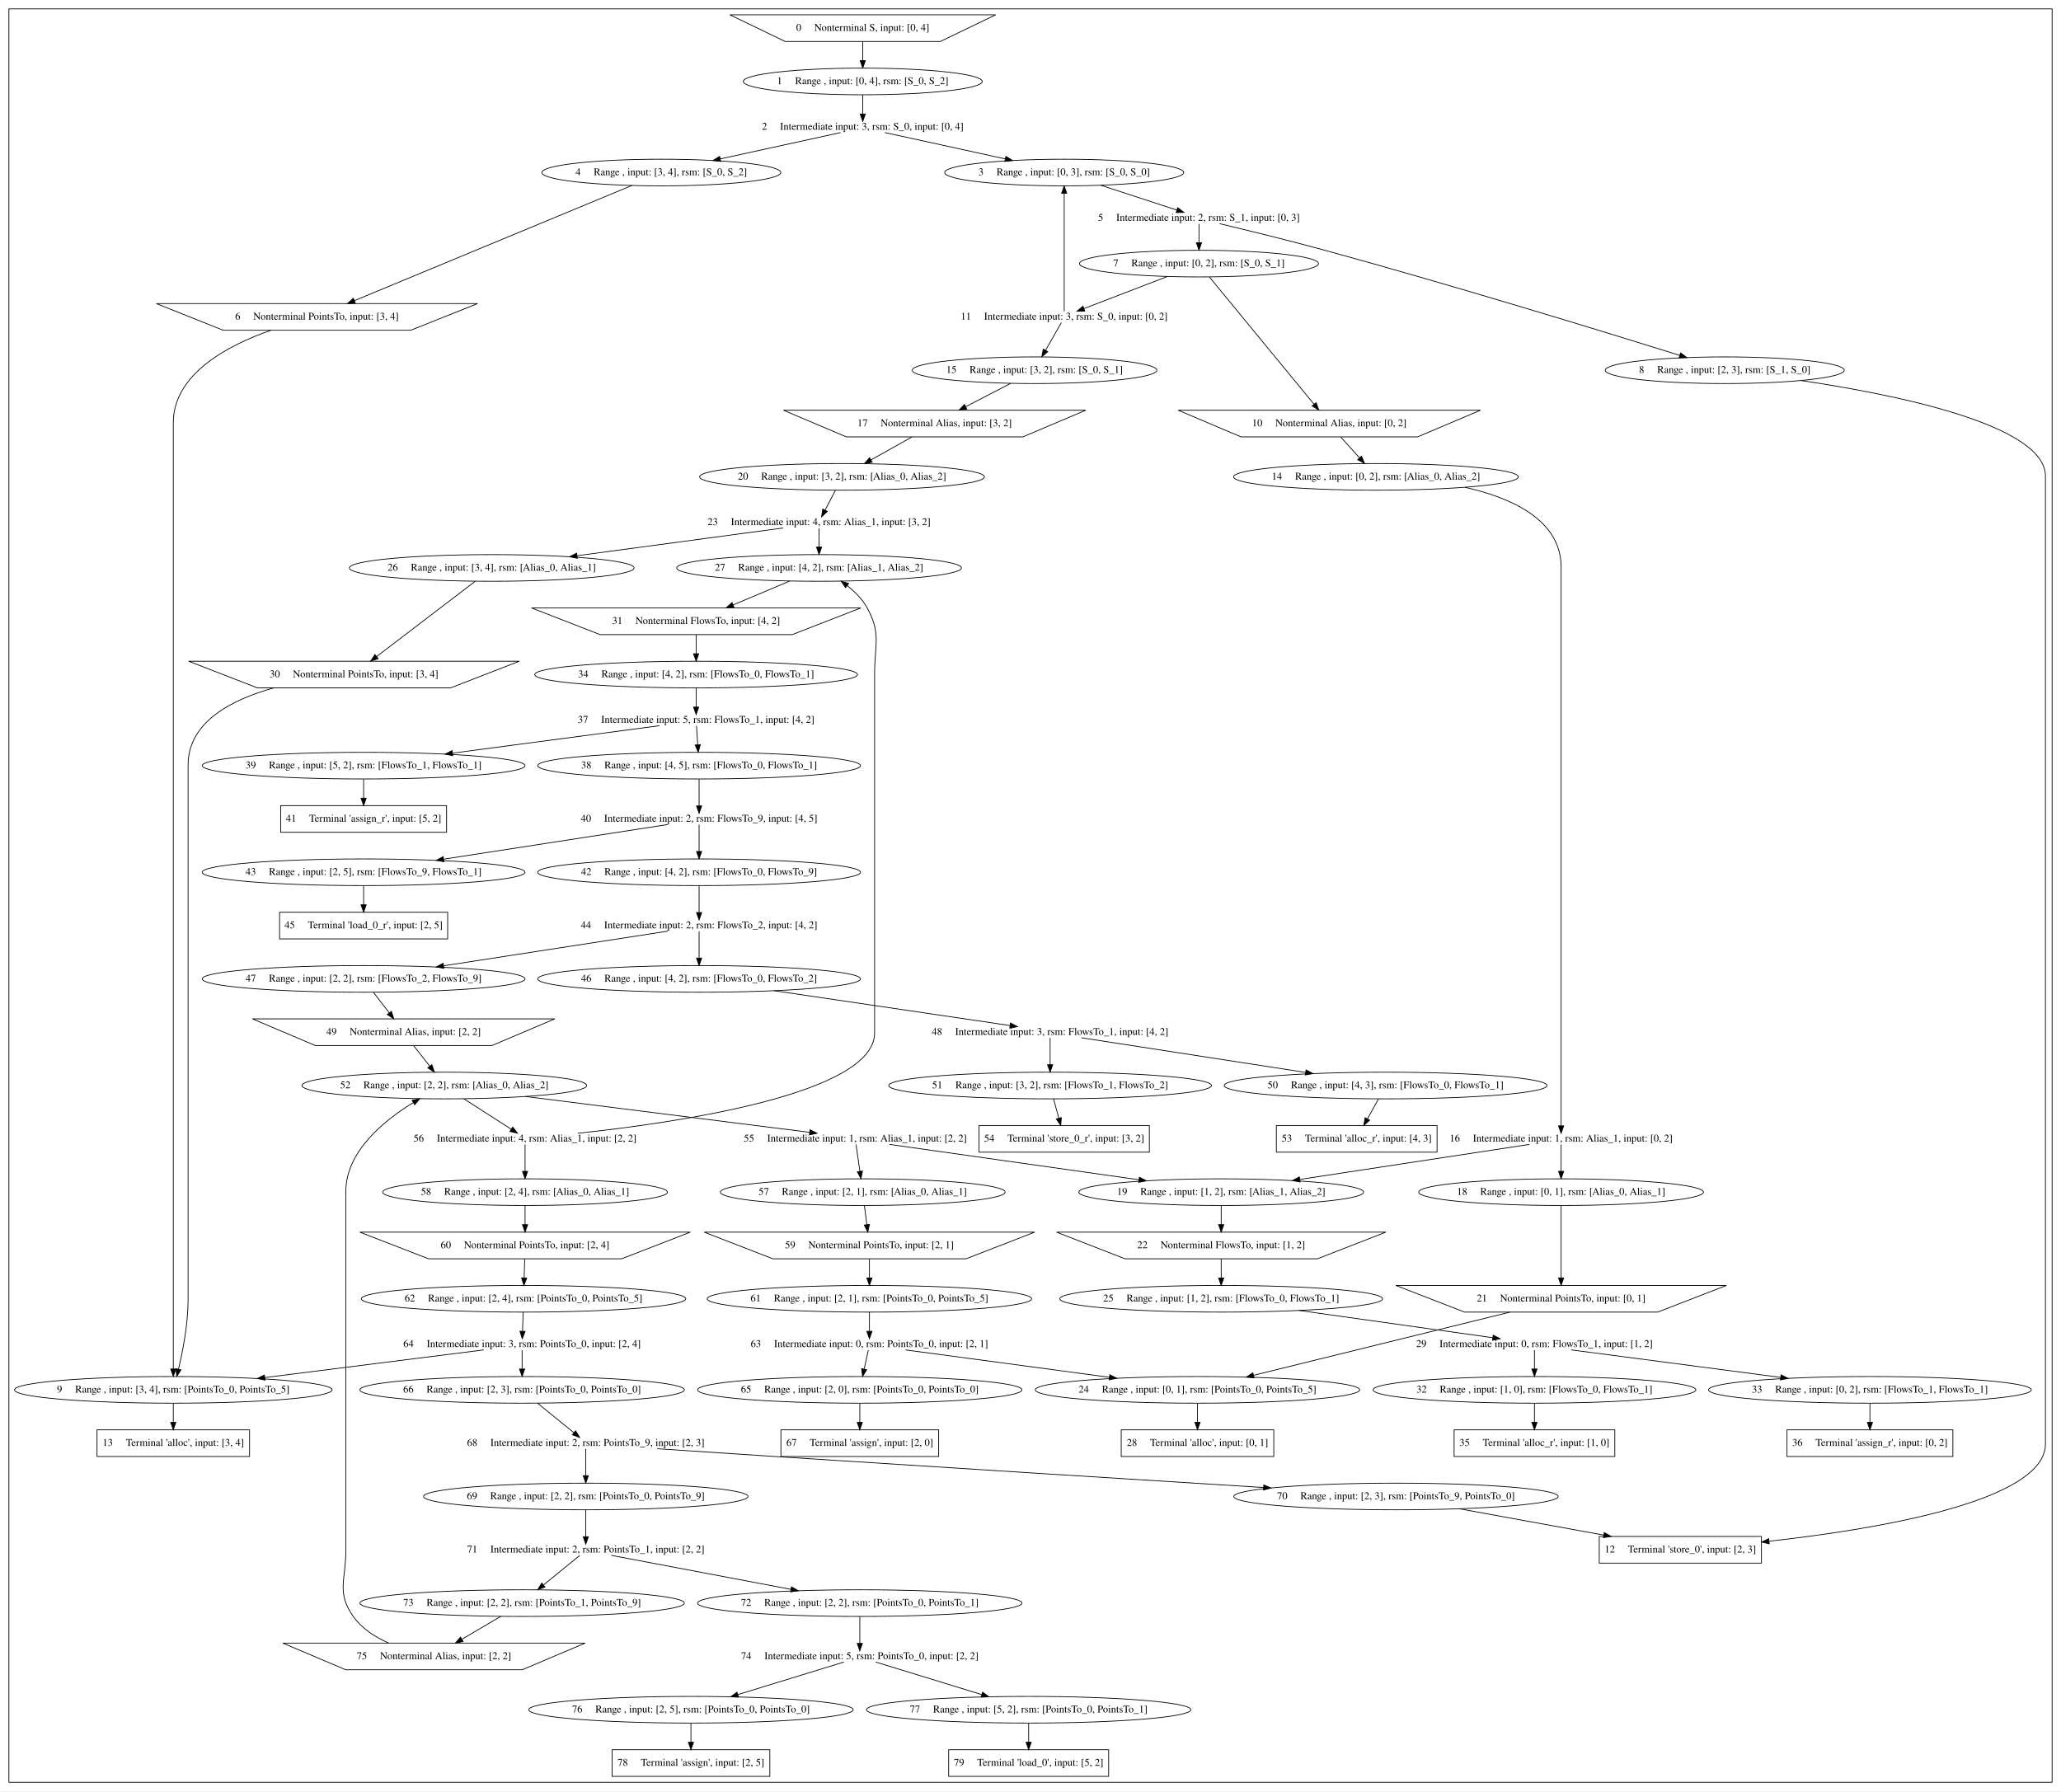
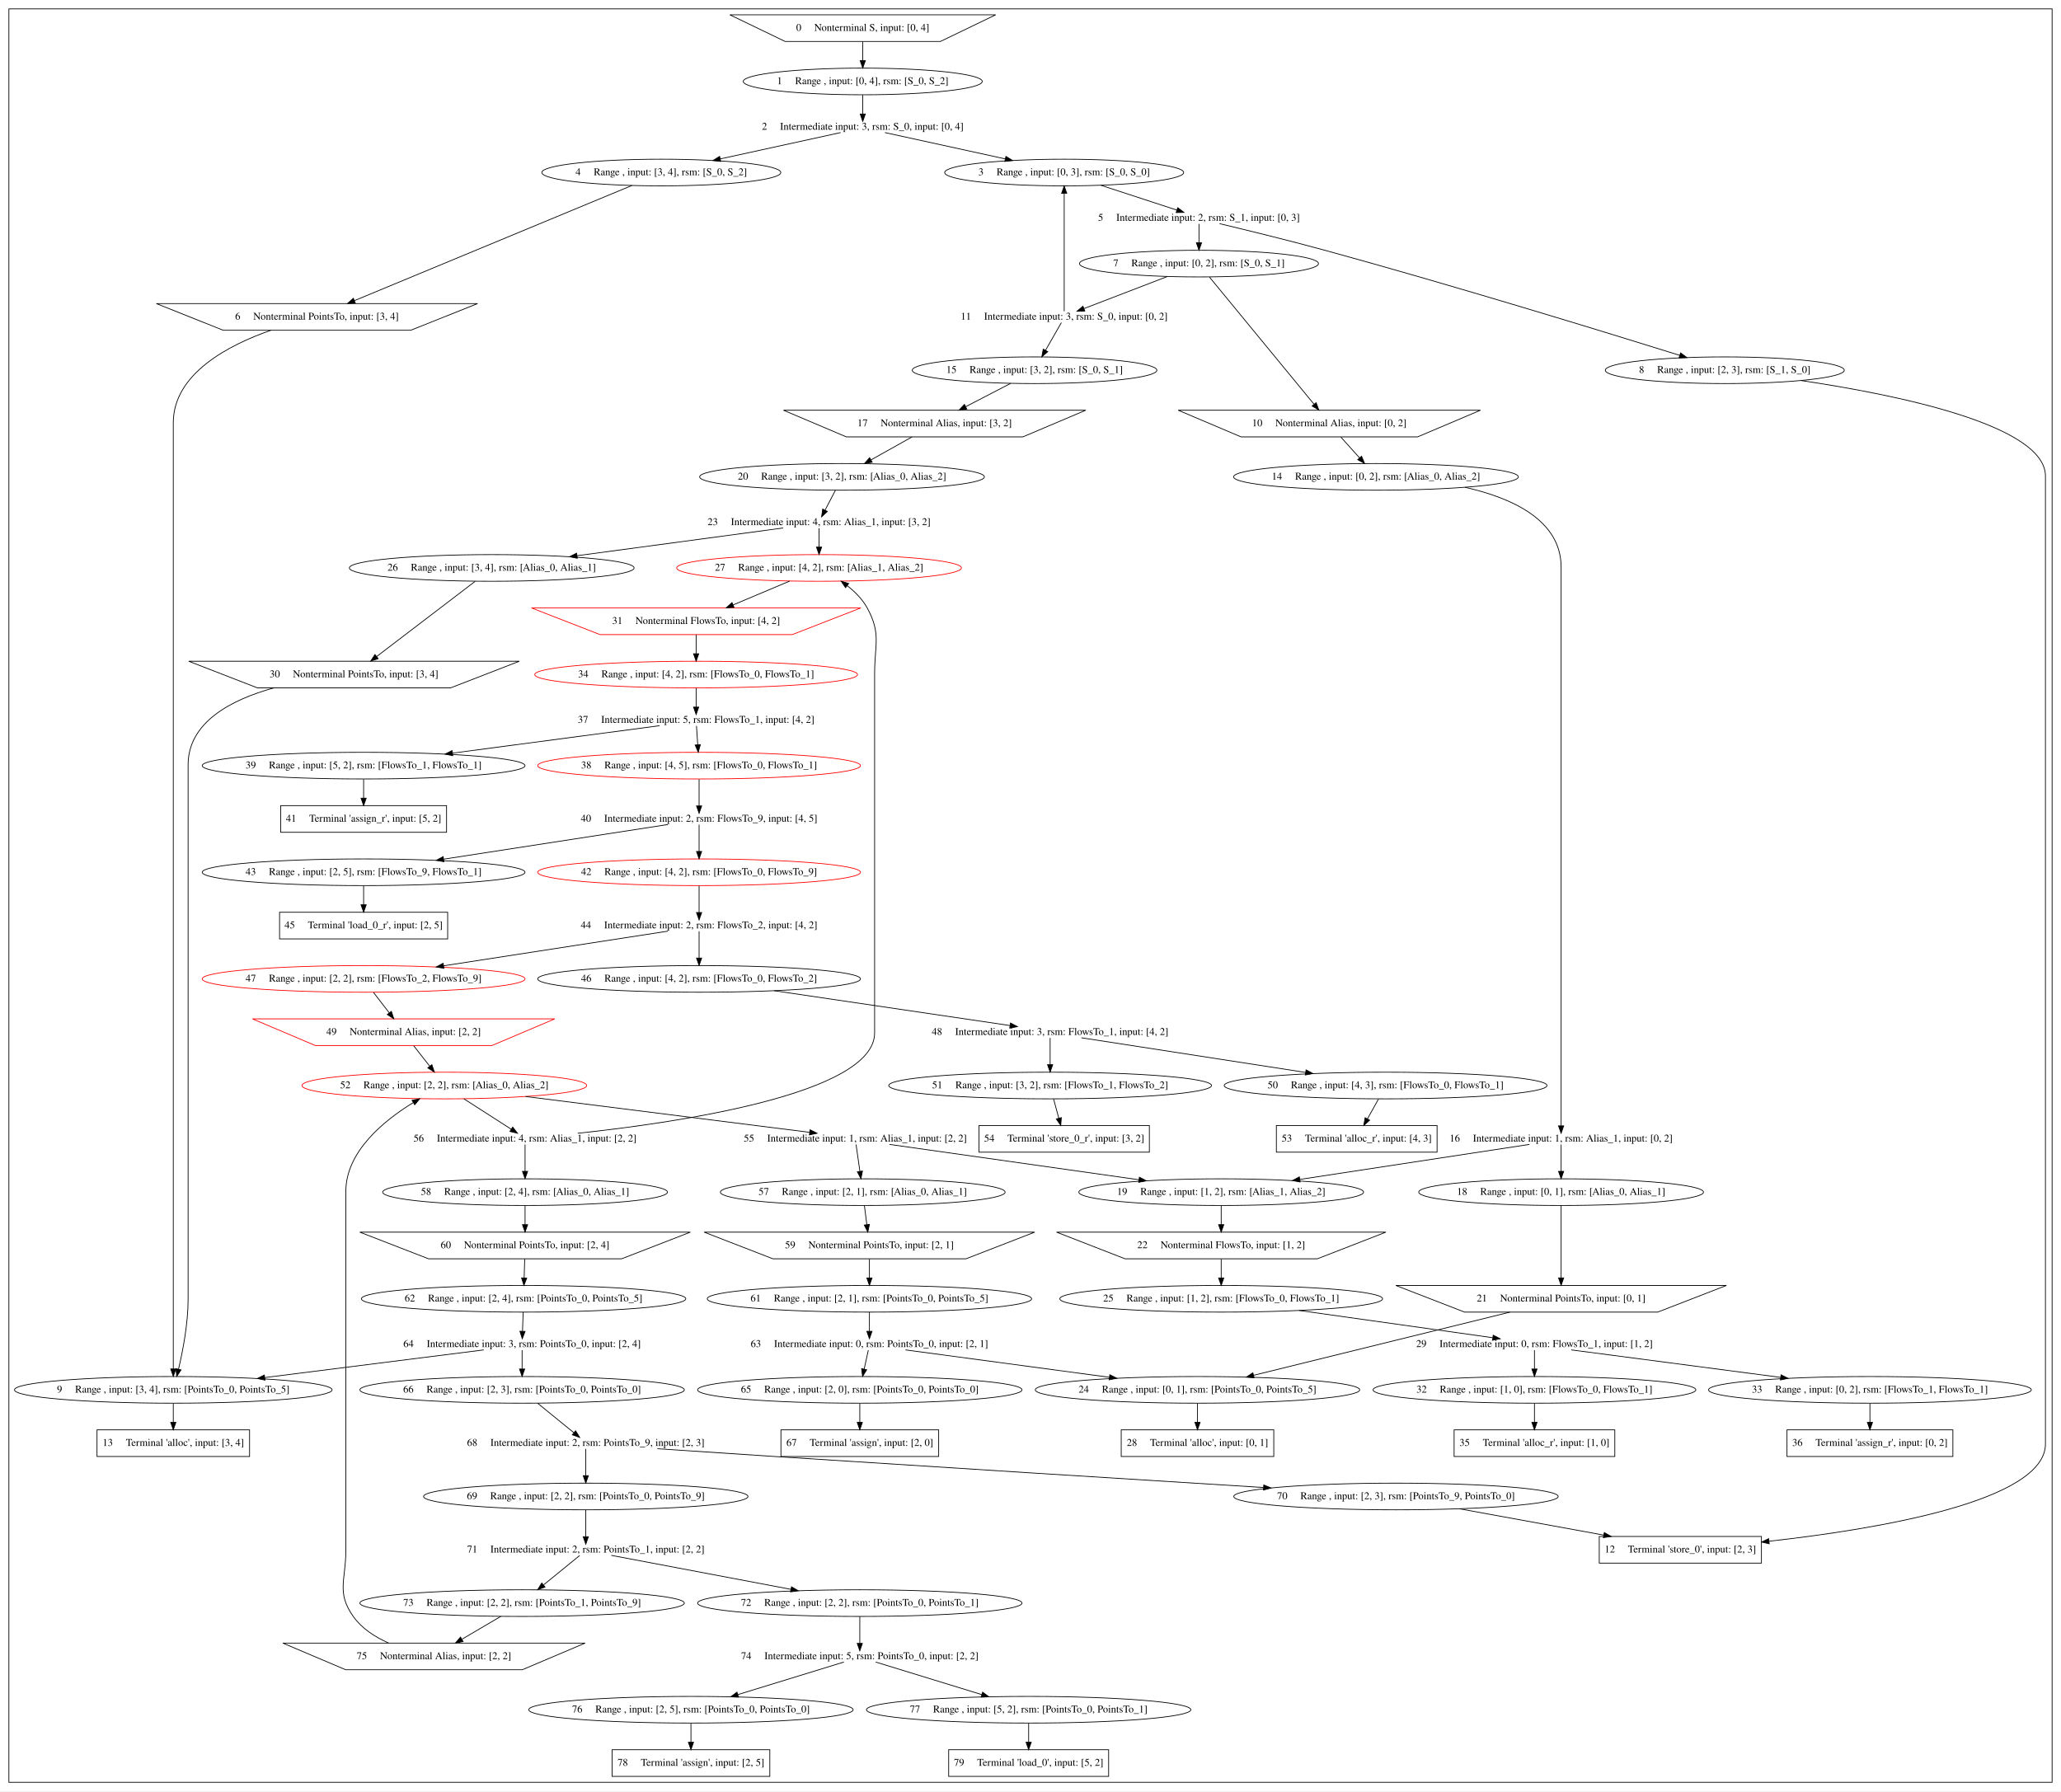
<svg xmlns="http://www.w3.org/2000/svg" width="2783pt" height="2419pt" viewBox="0.00 0.00 2783.00 2419.00">
-   <g id="page0,1_graph0" class="graph" transform="scale(1 1) rotate(0) translate(4 2415)">
+   <g id="graph0" class="graph" transform="scale(1 1) rotate(0) translate(4 2415)">
    <polygon fill="white" stroke="transparent" points="-4,4 -4,-2415 2779,-2415 2779,4 -4,4" />
    <g id="clust1" class="cluster">
      <polygon fill="none" stroke="black" points="8,-8 8,-2403 2767,-2403 2767,-8 8,-8" />
    </g>
    <g id="node1" class="node">
      <polygon fill="none" stroke="black" points="1056.19,-2359 1265.81,-2359 1340.47,-2395 981.53,-2395 1056.19,-2359" />
      <text text-anchor="middle" x="1161" y="-2373.3" font-family="Times,serif" font-size="14.00">0     Nonterminal S, input: [0, 4]</text>
    </g>
    <g id="node2" class="node">
      <ellipse fill="none" stroke="black" cx="1161" cy="-2305" rx="161.37" ry="18" />
      <text text-anchor="middle" x="1161" y="-2301.3" font-family="Times,serif" font-size="14.00">1     Range , input: [0, 4], rsm: [S_0, S_2]</text>
    </g>
    <g id="edge1" class="edge">
      <path fill="none" stroke="black" d="M1161,-2358.7C1161,-2350.98 1161,-2341.71 1161,-2333.11" />
      <polygon fill="black" stroke="black" points="1164.5,-2333.1 1161,-2323.1 1157.5,-2333.1 1164.5,-2333.1" />
    </g>
    <g id="node13" class="node">
      <text text-anchor="middle" x="1161" y="-2239.8" font-family="Times,serif" font-size="14.00">2     Intermediate input: 3, rsm: S_0, input: [0, 4]</text>
    </g>
    <g id="edge2" class="edge">
      <path fill="none" stroke="black" d="M1161,-2286.79C1161,-2278.77 1161,-2269.25 1161,-2261.28" />
      <polygon fill="black" stroke="black" points="1164.5,-2261.06 1161,-2251.06 1157.5,-2261.06 1164.5,-2261.06" />
    </g>
    <g id="node3" class="node">
      <polygon fill="none" stroke="black" points="1671.8,-1825 1910.2,-1825 1995.11,-1861 1586.89,-1861 1671.8,-1825" />
      <text text-anchor="middle" x="1791" y="-1839.3" font-family="Times,serif" font-size="14.00">10     Nonterminal Alias, input: [0, 2]</text>
    </g>
    <g id="node7" class="node">
      <ellipse fill="none" stroke="black" cx="1854" cy="-1771" rx="192.27" ry="18" />
      <text text-anchor="middle" x="1854" y="-1767.3" font-family="Times,serif" font-size="14.00">14     Range , input: [0, 2], rsm: [Alias_0, Alias_2]</text>
    </g>
    <g id="edge3" class="edge">
      <path fill="none" stroke="black" d="M1806.57,-1824.7C1814.2,-1816.22 1823.52,-1805.86 1831.88,-1796.58" />
      <polygon fill="black" stroke="black" points="1834.52,-1798.88 1838.61,-1789.1 1829.31,-1794.2 1834.52,-1798.88" />
    </g>
    <g id="node4" class="node">
      <text text-anchor="middle" x="1433" y="-1983.3" font-family="Times,serif" font-size="14.00">11     Intermediate input: 3, rsm: S_0, input: [0, 2]</text>
    </g>
    <g id="node8" class="node">
      <ellipse fill="none" stroke="black" cx="1393" cy="-1915" rx="165.17" ry="18" />
      <text text-anchor="middle" x="1393" y="-1911.3" font-family="Times,serif" font-size="14.00">15     Range , input: [3, 2], rsm: [S_0, S_1]</text>
    </g>
    <g id="edge5" class="edge">
      <path fill="none" stroke="black" d="M1429.16,-1979.29C1424.27,-1970.72 1415.52,-1955.41 1407.85,-1942" />
      <polygon fill="black" stroke="black" points="1410.78,-1940.06 1402.78,-1933.12 1404.7,-1943.53 1410.78,-1940.06" />
    </g>
    <g id="node24" class="node">
      <ellipse fill="none" stroke="black" cx="1433" cy="-2182" rx="161.37" ry="18" />
      <text text-anchor="middle" x="1433" y="-2178.3" font-family="Times,serif" font-size="14.00">3     Range , input: [0, 3], rsm: [S_0, S_0]</text>
    </g>
    <g id="edge4" class="edge">
      <path fill="none" stroke="black" d="M1433,-1994.68C1433,-2019.65 1433,-2108.45 1433,-2153.85" />
      <polygon fill="black" stroke="black" points="1429.5,-2153.87 1433,-2163.87 1436.5,-2153.87 1429.5,-2153.87" />
    </g>
    <g id="node5" class="node">
      <polygon fill="none" stroke="black" points="2374.5,-340 2155.5,-340 2155.5,-304 2374.5,-304 2374.5,-340" />
      <text text-anchor="middle" x="2265" y="-318.3" font-family="Times,serif" font-size="14.00">12     Terminal 'store_0', input: [2, 3]</text>
    </g>
    <g id="node6" class="node">
      <polygon fill="none" stroke="black" points="333,-484 127,-484 127,-448 333,-448 333,-484" />
      <text text-anchor="middle" x="230" y="-462.3" font-family="Times,serif" font-size="14.00">13     Terminal 'alloc', input: [3, 4]</text>
    </g>
    <g id="node9" class="node">
      <text text-anchor="middle" x="2104" y="-873.3" font-family="Times,serif" font-size="14.00">16     Intermediate input: 1, rsm: Alias_1, input: [0, 2]</text>
    </g>
    <g id="edge6" class="edge">
      <path fill="none" stroke="black" d="M1974.24,-1756.89C2038.29,-1742.49 2104,-1712.29 2104,-1649 2104,-1649 2104,-1649 2104,-1020 2104,-974.68 2104,-921.22 2104,-894.68" />
      <polygon fill="black" stroke="black" points="2107.5,-894.51 2104,-884.51 2100.5,-894.51 2107.5,-894.51" />
    </g>
    <g id="node10" class="node">
      <polygon fill="none" stroke="black" points="1138.8,-1825 1377.2,-1825 1462.11,-1861 1053.89,-1861 1138.8,-1825" />
      <text text-anchor="middle" x="1258" y="-1839.3" font-family="Times,serif" font-size="14.00">17     Nonterminal Alias, input: [3, 2]</text>
    </g>
    <g id="edge7" class="edge">
      <path fill="none" stroke="black" d="M1360.66,-1897.23C1342.48,-1887.81 1319.58,-1875.93 1300.02,-1865.79" />
      <polygon fill="black" stroke="black" points="1301.5,-1862.61 1291.01,-1861.12 1298.28,-1868.83 1301.5,-1862.61" />
    </g>
    <g id="node11" class="node">
      <ellipse fill="none" stroke="black" cx="2104" cy="-805" rx="192.27" ry="18" />
      <text text-anchor="middle" x="2104" y="-801.3" font-family="Times,serif" font-size="14.00">18     Range , input: [0, 1], rsm: [Alias_0, Alias_1]</text>
    </g>
    <g id="edge8" class="edge">
      <path fill="none" stroke="black" d="M2104,-869.29C2104,-860.97 2104,-846.29 2104,-833.16" />
      <polygon fill="black" stroke="black" points="2107.5,-833.12 2104,-823.12 2100.5,-833.12 2107.5,-833.12" />
    </g>
    <g id="node12" class="node">
      <ellipse fill="none" stroke="black" cx="1645" cy="-805" rx="192.27" ry="18" />
      <text text-anchor="middle" x="1645" y="-801.3" font-family="Times,serif" font-size="14.00">19     Range , input: [1, 2], rsm: [Alias_1, Alias_2]</text>
    </g>
    <g id="edge9" class="edge">
      <path fill="none" stroke="black" d="M2061.23,-869.48C1991.09,-858.78 1849.58,-837.2 1751.14,-822.19" />
      <polygon fill="black" stroke="black" points="1751.57,-818.71 1741.16,-820.66 1750.52,-825.63 1751.57,-818.71" />
    </g>
    <g id="node14" class="node">
      <ellipse fill="none" stroke="black" cx="1133" cy="-1771" rx="192.27" ry="18" />
      <text text-anchor="middle" x="1133" y="-1767.3" font-family="Times,serif" font-size="14.00">20     Range , input: [3, 2], rsm: [Alias_0, Alias_2]</text>
    </g>
    <g id="edge10" class="edge">
      <path fill="none" stroke="black" d="M1227.42,-1824.88C1210.8,-1815.57 1190.07,-1803.96 1172.27,-1793.99" />
      <polygon fill="black" stroke="black" points="1173.7,-1790.78 1163.26,-1788.95 1170.28,-1796.89 1173.7,-1790.78" />
    </g>
    <g id="node15" class="node">
      <polygon fill="none" stroke="black" points="1973.64,-643 2234.36,-643 2327.21,-679 1880.79,-679 1973.64,-643" />
      <text text-anchor="middle" x="2104" y="-657.3" font-family="Times,serif" font-size="14.00">21     Nonterminal PointsTo, input: [0, 1]</text>
    </g>
    <g id="edge11" class="edge">
      <path fill="none" stroke="black" d="M2104,-786.87C2104,-762.67 2104,-718.21 2104,-689.39" />
      <polygon fill="black" stroke="black" points="2107.5,-689.19 2104,-679.19 2100.5,-689.19 2107.5,-689.19" />
    </g>
    <g id="node16" class="node">
      <polygon fill="none" stroke="black" points="1515.13,-715 1774.87,-715 1867.37,-751 1422.63,-751 1515.13,-715" />
      <text text-anchor="middle" x="1645" y="-729.3" font-family="Times,serif" font-size="14.00">22     Nonterminal FlowsTo, input: [1, 2]</text>
    </g>
    <g id="edge12" class="edge">
      <path fill="none" stroke="black" d="M1645,-786.7C1645,-778.98 1645,-769.71 1645,-761.11" />
      <polygon fill="black" stroke="black" points="1648.5,-761.1 1645,-751.1 1641.5,-761.1 1648.5,-761.1" />
    </g>
    <g id="edge13" class="edge">
      <path fill="none" stroke="black" d="M1190.89,-2235.96C1229.67,-2227.48 1298.81,-2212.35 1353.31,-2200.43" />
      <polygon fill="black" stroke="black" points="1354.28,-2203.8 1363.3,-2198.25 1352.78,-2196.96 1354.28,-2203.8" />
    </g>
    <g id="node35" class="node">
      <ellipse fill="none" stroke="black" cx="889" cy="-2182" rx="161.37" ry="18" />
      <text text-anchor="middle" x="889" y="-2178.3" font-family="Times,serif" font-size="14.00">4     Range , input: [3, 4], rsm: [S_0, S_2]</text>
    </g>
    <g id="edge14" class="edge">
      <path fill="none" stroke="black" d="M1131.11,-2235.96C1092.33,-2227.48 1023.19,-2212.35 968.69,-2200.43" />
      <polygon fill="black" stroke="black" points="969.22,-2196.96 958.7,-2198.25 967.72,-2203.8 969.22,-2196.96" />
    </g>
    <g id="node17" class="node">
      <text text-anchor="middle" x="1102" y="-1705.8" font-family="Times,serif" font-size="14.00">23     Intermediate input: 4, rsm: Alias_1, input: [3, 2]</text>
    </g>
    <g id="edge15" class="edge">
      <path fill="none" stroke="black" d="M1124.03,-1752.79C1119.66,-1744.39 1114.43,-1734.36 1110.17,-1726.18" />
      <polygon fill="black" stroke="black" points="1113.14,-1724.31 1105.42,-1717.06 1106.93,-1727.55 1113.14,-1724.31" />
    </g>
    <g id="node18" class="node">
      <ellipse fill="none" stroke="black" cx="1613" cy="-538" rx="219.06" ry="18" />
      <text text-anchor="middle" x="1613" y="-534.3" font-family="Times,serif" font-size="14.00">24     Range , input: [0, 1], rsm: [PointsTo_0, PointsTo_5]</text>
    </g>
    <g id="edge16" class="edge">
      <path fill="none" stroke="black" d="M2034.95,-642.98C1943.62,-620.48 1783.21,-580.95 1688.68,-557.65" />
      <polygon fill="black" stroke="black" points="1689.44,-554.23 1678.89,-555.24 1687.76,-561.03 1689.44,-554.23" />
    </g>
    <g id="node19" class="node">
      <ellipse fill="none" stroke="black" cx="1645" cy="-661" rx="217.96" ry="18" />
      <text text-anchor="middle" x="1645" y="-657.3" font-family="Times,serif" font-size="14.00">25     Range , input: [1, 2], rsm: [FlowsTo_0, FlowsTo_1]</text>
    </g>
    <g id="edge17" class="edge">
      <path fill="none" stroke="black" d="M1645,-714.7C1645,-706.98 1645,-697.71 1645,-689.11" />
      <polygon fill="black" stroke="black" points="1648.5,-689.1 1645,-679.1 1641.5,-689.1 1648.5,-689.1" />
    </g>
    <g id="node20" class="node">
      <ellipse fill="none" stroke="black" cx="660" cy="-1648" rx="192.27" ry="18" />
      <text text-anchor="middle" x="660" y="-1644.3" font-family="Times,serif" font-size="14.00">26     Range , input: [3, 4], rsm: [Alias_0, Alias_1]</text>
    </g>
    <g id="edge18" class="edge">
      <path fill="none" stroke="black" d="M1053.43,-1701.96C986.97,-1693.01 865.61,-1676.68 775.19,-1664.51" />
      <polygon fill="black" stroke="black" points="775.53,-1661.02 765.15,-1663.16 774.6,-1667.96 775.53,-1661.02" />
    </g>
    <g id="node21" class="node">
-       <ellipse fill="none" stroke="black" cx="1102" cy="-1648" rx="192.27" ry="18" />
+       <ellipse fill="none" stroke="red" cx="1102" cy="-1648" rx="192.27" ry="18" />
      <text text-anchor="middle" x="1102" y="-1644.3" font-family="Times,serif" font-size="14.00">27     Range , input: [4, 2], rsm: [Alias_1, Alias_2]</text>
    </g>
    <g id="edge19" class="edge">
      <path fill="none" stroke="black" d="M1102,-1701.67C1102,-1695.42 1102,-1685.74 1102,-1676.37" />
      <polygon fill="black" stroke="black" points="1105.5,-1676.13 1102,-1666.13 1098.5,-1676.13 1105.5,-1676.13" />
    </g>
    <g id="node22" class="node">
      <polygon fill="none" stroke="black" points="1716,-484 1510,-484 1510,-448 1716,-448 1716,-484" />
      <text text-anchor="middle" x="1613" y="-462.3" font-family="Times,serif" font-size="14.00">28     Terminal 'alloc', input: [0, 1]</text>
    </g>
    <g id="edge20" class="edge">
      <path fill="none" stroke="black" d="M1613,-519.7C1613,-511.98 1613,-502.71 1613,-494.11" />
      <polygon fill="black" stroke="black" points="1616.5,-494.1 1613,-484.1 1609.5,-494.1 1616.5,-494.1" />
    </g>
    <g id="node23" class="node">
      <text text-anchor="middle" x="2068" y="-595.8" font-family="Times,serif" font-size="14.00">29     Intermediate input: 0, rsm: FlowsTo_1, input: [1, 2]</text>
    </g>
    <g id="edge21" class="edge">
      <path fill="none" stroke="black" d="M1750.11,-645.22C1832.79,-633.59 1944.81,-617.83 2011.42,-608.46" />
      <polygon fill="black" stroke="black" points="2012.29,-611.87 2021.71,-607.01 2011.32,-604.94 2012.29,-611.87" />
    </g>
    <g id="node25" class="node">
      <polygon fill="none" stroke="black" points="343.64,-1486 604.36,-1486 697.21,-1522 250.79,-1522 343.64,-1486" />
      <text text-anchor="middle" x="474" y="-1500.3" font-family="Times,serif" font-size="14.00">30     Nonterminal PointsTo, input: [3, 4]</text>
    </g>
    <g id="edge22" class="edge">
      <path fill="none" stroke="black" d="M637.56,-1629.87C604.33,-1604.5 541.92,-1556.85 504.54,-1528.32" />
      <polygon fill="black" stroke="black" points="506.59,-1525.48 496.52,-1522.19 502.34,-1531.04 506.59,-1525.48" />
    </g>
    <g id="node26" class="node">
-       <polygon fill="none" stroke="black" points="806.13,-1558 1065.87,-1558 1158.37,-1594 713.63,-1594 806.13,-1558" />
+       <polygon fill="none" stroke="red" points="806.13,-1558 1065.87,-1558 1158.37,-1594 713.63,-1594 806.13,-1558" />
      <text text-anchor="middle" x="936" y="-1572.3" font-family="Times,serif" font-size="14.00">31     Nonterminal FlowsTo, input: [4, 2]</text>
    </g>
    <g id="edge23" class="edge">
      <path fill="none" stroke="black" d="M1062.24,-1630.23C1039.38,-1620.59 1010.44,-1608.39 986.04,-1598.1" />
      <polygon fill="black" stroke="black" points="987.16,-1594.78 976.59,-1594.12 984.44,-1601.23 987.16,-1594.78" />
    </g>
    <g id="node27" class="node">
      <ellipse fill="none" stroke="black" cx="2068" cy="-538" rx="217.96" ry="18" />
      <text text-anchor="middle" x="2068" y="-534.3" font-family="Times,serif" font-size="14.00">32     Range , input: [1, 0], rsm: [FlowsTo_0, FlowsTo_1]</text>
    </g>
    <g id="edge24" class="edge">
      <path fill="none" stroke="black" d="M2068,-591.67C2068,-585.42 2068,-575.74 2068,-566.37" />
      <polygon fill="black" stroke="black" points="2071.5,-566.13 2068,-556.13 2064.5,-566.13 2071.5,-566.13" />
    </g>
    <g id="node28" class="node">
      <ellipse fill="none" stroke="black" cx="2521" cy="-538" rx="217.96" ry="18" />
      <text text-anchor="middle" x="2521" y="-534.3" font-family="Times,serif" font-size="14.00">33     Range , input: [0, 2], rsm: [FlowsTo_1, FlowsTo_1]</text>
    </g>
    <g id="edge25" class="edge">
      <path fill="none" stroke="black" d="M2117.77,-591.96C2185.3,-583.09 2308.1,-566.96 2400.51,-554.83" />
      <polygon fill="black" stroke="black" points="2401.02,-558.29 2410.48,-553.52 2400.11,-551.35 2401.02,-558.29" />
    </g>
    <g id="node46" class="node">
      <text text-anchor="middle" x="1615" y="-2116.8" font-family="Times,serif" font-size="14.00">5     Intermediate input: 2, rsm: S_1, input: [0, 3]</text>
    </g>
    <g id="edge26" class="edge">
      <path fill="none" stroke="black" d="M1482.73,-2164.74C1515.54,-2154.02 1557.43,-2140.32 1585.18,-2131.25" />
      <polygon fill="black" stroke="black" points="1586.3,-2134.56 1594.72,-2128.13 1584.13,-2127.91 1586.3,-2134.56" />
    </g>
    <g id="node80" class="node">
      <ellipse fill="none" stroke="black" cx="230" cy="-538" rx="214.46" ry="18" />
      <text text-anchor="middle" x="230" y="-534.3" font-family="Times,serif" font-size="14.00">9     Range , input: [3, 4], rsm: [PointsTo_0, PointsTo_5]</text>
    </g>
    <g id="edge27" class="edge">
      <path fill="none" stroke="black" d="M365.61,-1485.95C308.43,-1470.11 250,-1439.79 250,-1382 250,-1382 250,-1382 250,-660 250,-627.36 242.83,-590.41 237.07,-566.03" />
      <polygon fill="black" stroke="black" points="240.42,-564.97 234.64,-556.09 233.62,-566.63 240.42,-564.97" />
    </g>
    <g id="node29" class="node">
-       <ellipse fill="none" stroke="black" cx="936" cy="-1504" rx="217.96" ry="18" />
+       <ellipse fill="none" stroke="red" cx="936" cy="-1504" rx="217.96" ry="18" />
      <text text-anchor="middle" x="936" y="-1500.3" font-family="Times,serif" font-size="14.00">34     Range , input: [4, 2], rsm: [FlowsTo_0, FlowsTo_1]</text>
    </g>
    <g id="edge28" class="edge">
      <path fill="none" stroke="black" d="M936,-1557.7C936,-1549.98 936,-1540.71 936,-1532.11" />
      <polygon fill="black" stroke="black" points="939.5,-1532.1 936,-1522.1 932.5,-1532.1 939.5,-1532.1" />
    </g>
    <g id="node30" class="node">
      <polygon fill="none" stroke="black" points="2176.5,-484 1959.5,-484 1959.5,-448 2176.5,-448 2176.5,-484" />
      <text text-anchor="middle" x="2068" y="-462.3" font-family="Times,serif" font-size="14.00">35     Terminal 'alloc_r', input: [1, 0]</text>
    </g>
    <g id="edge29" class="edge">
      <path fill="none" stroke="black" d="M2068,-519.7C2068,-511.98 2068,-502.71 2068,-494.11" />
      <polygon fill="black" stroke="black" points="2071.5,-494.1 2068,-484.1 2064.5,-494.1 2071.5,-494.1" />
    </g>
    <g id="node31" class="node">
      <polygon fill="none" stroke="black" points="2633,-484 2409,-484 2409,-448 2633,-448 2633,-484" />
      <text text-anchor="middle" x="2521" y="-462.3" font-family="Times,serif" font-size="14.00">36     Terminal 'assign_r', input: [0, 2]</text>
    </g>
    <g id="edge30" class="edge">
      <path fill="none" stroke="black" d="M2521,-519.7C2521,-511.98 2521,-502.71 2521,-494.11" />
      <polygon fill="black" stroke="black" points="2524.5,-494.1 2521,-484.1 2517.5,-494.1 2524.5,-494.1" />
    </g>
    <g id="node32" class="node">
      <text text-anchor="middle" x="936" y="-1438.8" font-family="Times,serif" font-size="14.00">37     Intermediate input: 5, rsm: FlowsTo_1, input: [4, 2]</text>
    </g>
    <g id="edge31" class="edge">
      <path fill="none" stroke="black" d="M936,-1485.79C936,-1477.77 936,-1468.25 936,-1460.28" />
      <polygon fill="black" stroke="black" points="939.5,-1460.06 936,-1450.06 932.5,-1460.06 939.5,-1460.06" />
    </g>
    <g id="node33" class="node">
-       <ellipse fill="none" stroke="black" cx="940" cy="-1381" rx="217.96" ry="18" />
+       <ellipse fill="none" stroke="red" cx="940" cy="-1381" rx="217.96" ry="18" />
      <text text-anchor="middle" x="940" y="-1377.3" font-family="Times,serif" font-size="14.00">38     Range , input: [4, 5], rsm: [FlowsTo_0, FlowsTo_1]</text>
    </g>
    <g id="edge32" class="edge">
      <path fill="none" stroke="black" d="M936.46,-1434.67C936.88,-1428.42 937.53,-1418.74 938.16,-1409.37" />
      <polygon fill="black" stroke="black" points="941.67,-1409.34 938.85,-1399.13 934.69,-1408.87 941.67,-1409.34" />
    </g>
    <g id="node34" class="node">
      <ellipse fill="none" stroke="black" cx="487" cy="-1381" rx="217.96" ry="18" />
      <text text-anchor="middle" x="487" y="-1377.3" font-family="Times,serif" font-size="14.00">39     Range , input: [5, 2], rsm: [FlowsTo_1, FlowsTo_1]</text>
    </g>
    <g id="edge33" class="edge">
      <path fill="none" stroke="black" d="M886.66,-1434.96C819.91,-1426.12 698.67,-1410.05 607.16,-1397.92" />
      <polygon fill="black" stroke="black" points="607.37,-1394.42 597,-1396.58 606.45,-1401.36 607.37,-1394.42" />
    </g>
    <g id="node36" class="node">
      <text text-anchor="middle" x="940" y="-1305.3" font-family="Times,serif" font-size="14.00">40     Intermediate input: 2, rsm: FlowsTo_9, input: [4, 5]</text>
    </g>
    <g id="edge34" class="edge">
      <path fill="none" stroke="black" d="M940,-1362.7C940,-1351.76 940,-1337.68 940,-1326.83" />
      <polygon fill="black" stroke="black" points="943.5,-1326.62 940,-1316.62 936.5,-1326.62 943.5,-1326.62" />
    </g>
    <g id="node37" class="node">
      <polygon fill="none" stroke="black" points="599,-1327 375,-1327 375,-1291 599,-1291 599,-1327" />
      <text text-anchor="middle" x="487" y="-1305.3" font-family="Times,serif" font-size="14.00">41     Terminal 'assign_r', input: [5, 2]</text>
    </g>
    <g id="edge35" class="edge">
      <path fill="none" stroke="black" d="M487,-1362.7C487,-1354.98 487,-1345.71 487,-1337.11" />
      <polygon fill="black" stroke="black" points="490.5,-1337.1 487,-1327.1 483.5,-1337.1 490.5,-1337.1" />
    </g>
    <g id="node57" class="node">
      <polygon fill="none" stroke="black" points="297.36,-1969 550.64,-1969 640.84,-2005 207.16,-2005 297.36,-1969" />
      <text text-anchor="middle" x="424" y="-1983.3" font-family="Times,serif" font-size="14.00">6     Nonterminal PointsTo, input: [3, 4]</text>
    </g>
    <g id="edge36" class="edge">
      <path fill="none" stroke="black" d="M849.35,-2164.54C765.04,-2129.55 568.01,-2047.77 474.71,-2009.05" />
      <polygon fill="black" stroke="black" points="475.78,-2005.7 465.21,-2005.1 473.1,-2012.17 475.78,-2005.7" />
    </g>
    <g id="node38" class="node">
-       <ellipse fill="none" stroke="black" cx="940" cy="-1237" rx="217.96" ry="18" />
+       <ellipse fill="none" stroke="red" cx="940" cy="-1237" rx="217.96" ry="18" />
      <text text-anchor="middle" x="940" y="-1233.3" font-family="Times,serif" font-size="14.00">42     Range , input: [4, 2], rsm: [FlowsTo_0, FlowsTo_9]</text>
    </g>
    <g id="edge37" class="edge">
      <path fill="none" stroke="black" d="M940,-1301.29C940,-1292.97 940,-1278.29 940,-1265.16" />
      <polygon fill="black" stroke="black" points="943.5,-1265.12 940,-1255.12 936.5,-1265.12 943.5,-1265.12" />
    </g>
    <g id="node39" class="node">
      <ellipse fill="none" stroke="black" cx="487" cy="-1237" rx="217.96" ry="18" />
      <text text-anchor="middle" x="487" y="-1233.3" font-family="Times,serif" font-size="14.00">43     Range , input: [2, 5], rsm: [FlowsTo_9, FlowsTo_1]</text>
    </g>
    <g id="edge38" class="edge">
      <path fill="none" stroke="black" d="M897.79,-1301.48C829.38,-1290.91 692.17,-1269.7 595.19,-1254.72" />
      <polygon fill="black" stroke="black" points="595.47,-1251.22 585.05,-1253.15 594.4,-1258.14 595.47,-1251.22" />
    </g>
    <g id="node40" class="node">
      <text text-anchor="middle" x="940" y="-1161.3" font-family="Times,serif" font-size="14.00">44     Intermediate input: 2, rsm: FlowsTo_2, input: [4, 2]</text>
    </g>
    <g id="edge39" class="edge">
      <path fill="none" stroke="black" d="M940,-1218.7C940,-1207.76 940,-1193.68 940,-1182.83" />
      <polygon fill="black" stroke="black" points="943.5,-1182.62 940,-1172.62 936.5,-1182.62 943.5,-1182.62" />
    </g>
    <g id="node41" class="node">
      <polygon fill="none" stroke="black" points="600.5,-1183 373.5,-1183 373.5,-1147 600.5,-1147 600.5,-1183" />
      <text text-anchor="middle" x="487" y="-1161.3" font-family="Times,serif" font-size="14.00">45     Terminal 'load_0_r', input: [2, 5]</text>
    </g>
    <g id="edge40" class="edge">
      <path fill="none" stroke="black" d="M487,-1218.7C487,-1210.98 487,-1201.71 487,-1193.11" />
      <polygon fill="black" stroke="black" points="490.5,-1193.1 487,-1183.1 483.5,-1193.1 490.5,-1193.1" />
    </g>
    <g id="node42" class="node">
      <ellipse fill="none" stroke="black" cx="940" cy="-1093" rx="217.96" ry="18" />
      <text text-anchor="middle" x="940" y="-1089.3" font-family="Times,serif" font-size="14.00">46     Range , input: [4, 2], rsm: [FlowsTo_0, FlowsTo_2]</text>
    </g>
    <g id="edge41" class="edge">
      <path fill="none" stroke="black" d="M940,-1157.29C940,-1148.97 940,-1134.29 940,-1121.16" />
      <polygon fill="black" stroke="black" points="943.5,-1121.12 940,-1111.12 936.5,-1121.12 943.5,-1121.12" />
    </g>
    <g id="node43" class="node">
-       <ellipse fill="none" stroke="black" cx="487" cy="-1093" rx="217.96" ry="18" />
+       <ellipse fill="none" stroke="red" cx="487" cy="-1093" rx="217.96" ry="18" />
      <text text-anchor="middle" x="487" y="-1089.3" font-family="Times,serif" font-size="14.00">47     Range , input: [2, 2], rsm: [FlowsTo_2, FlowsTo_9]</text>
    </g>
    <g id="edge42" class="edge">
      <path fill="none" stroke="black" d="M897.79,-1157.48C829.38,-1146.91 692.17,-1125.7 595.19,-1110.72" />
      <polygon fill="black" stroke="black" points="595.47,-1107.22 585.05,-1109.15 594.4,-1114.14 595.47,-1107.22" />
    </g>
    <g id="node44" class="node">
      <text text-anchor="middle" x="1414" y="-1017.3" font-family="Times,serif" font-size="14.00">48     Intermediate input: 3, rsm: FlowsTo_1, input: [4, 2]</text>
    </g>
    <g id="edge43" class="edge">
      <path fill="none" stroke="black" d="M1041.39,-1077.03C1138.87,-1062.63 1282.46,-1041.43 1359.84,-1030" />
      <polygon fill="black" stroke="black" points="1360.47,-1033.44 1369.85,-1028.52 1359.45,-1026.52 1360.47,-1033.44" />
    </g>
    <g id="node45" class="node">
-       <polygon fill="none" stroke="black" points="421.8,-1003 660.2,-1003 745.11,-1039 336.89,-1039 421.8,-1003" />
+       <polygon fill="none" stroke="red" points="421.8,-1003 660.2,-1003 745.11,-1039 336.89,-1039 421.8,-1003" />
      <text text-anchor="middle" x="541" y="-1017.3" font-family="Times,serif" font-size="14.00">49     Nonterminal Alias, input: [2, 2]</text>
    </g>
    <g id="edge44" class="edge">
      <path fill="none" stroke="black" d="M500.35,-1074.7C506.76,-1066.39 514.56,-1056.28 521.61,-1047.14" />
      <polygon fill="black" stroke="black" points="524.47,-1049.16 527.81,-1039.1 518.93,-1044.88 524.47,-1049.16" />
    </g>
    <g id="node47" class="node">
      <ellipse fill="none" stroke="black" cx="1867" cy="-949" rx="217.96" ry="18" />
      <text text-anchor="middle" x="1867" y="-945.3" font-family="Times,serif" font-size="14.00">50     Range , input: [4, 3], rsm: [FlowsTo_0, FlowsTo_1]</text>
    </g>
    <g id="edge45" class="edge">
      <path fill="none" stroke="black" d="M1456.21,-1013.48C1524.62,-1002.91 1661.83,-981.7 1758.81,-966.72" />
      <polygon fill="black" stroke="black" points="1759.6,-970.14 1768.95,-965.15 1758.53,-963.22 1759.6,-970.14" />
    </g>
    <g id="node48" class="node">
      <ellipse fill="none" stroke="black" cx="1414" cy="-949" rx="217.96" ry="18" />
      <text text-anchor="middle" x="1414" y="-945.3" font-family="Times,serif" font-size="14.00">51     Range , input: [3, 2], rsm: [FlowsTo_1, FlowsTo_2]</text>
    </g>
    <g id="edge46" class="edge">
      <path fill="none" stroke="black" d="M1414,-1013.29C1414,-1004.97 1414,-990.29 1414,-977.16" />
      <polygon fill="black" stroke="black" points="1417.5,-977.12 1414,-967.12 1410.5,-977.12 1417.5,-977.12" />
    </g>
    <g id="node49" class="node">
-       <ellipse fill="none" stroke="black" cx="596" cy="-949" rx="192.27" ry="18" />
+       <ellipse fill="none" stroke="red" cx="596" cy="-949" rx="192.27" ry="18" />
      <text text-anchor="middle" x="596" y="-945.3" font-family="Times,serif" font-size="14.00">52     Range , input: [2, 2], rsm: [Alias_0, Alias_2]</text>
    </g>
    <g id="edge47" class="edge">
      <path fill="none" stroke="black" d="M554.6,-1002.7C561.12,-994.39 569.07,-984.28 576.25,-975.14" />
      <polygon fill="black" stroke="black" points="579.13,-977.13 582.56,-967.1 573.63,-972.81 579.13,-977.13" />
    </g>
    <g id="node68" class="node">
      <ellipse fill="none" stroke="black" cx="1615" cy="-2059" rx="161.37" ry="18" />
      <text text-anchor="middle" x="1615" y="-2055.3" font-family="Times,serif" font-size="14.00">7     Range , input: [0, 2], rsm: [S_0, S_1]</text>
    </g>
    <g id="edge48" class="edge">
      <path fill="none" stroke="black" d="M1615,-2112.67C1615,-2106.42 1615,-2096.74 1615,-2087.37" />
      <polygon fill="black" stroke="black" points="1618.5,-2087.13 1615,-2077.13 1611.5,-2087.13 1618.5,-2087.13" />
    </g>
    <g id="node79" class="node">
      <ellipse fill="none" stroke="black" cx="2325" cy="-1915" rx="161.37" ry="18" />
      <text text-anchor="middle" x="2325" y="-1911.3" font-family="Times,serif" font-size="14.00">8     Range , input: [2, 3], rsm: [S_1, S_0]</text>
    </g>
    <g id="edge49" class="edge">
      <path fill="none" stroke="black" d="M1642.78,-2112.96C1676.52,-2104.92 1735.12,-2090.66 1785,-2077 1959.86,-2029.1 2164.55,-1966.18 2264.24,-1935.08" />
      <polygon fill="black" stroke="black" points="2265.34,-1938.41 2273.85,-1932.09 2263.26,-1931.72 2265.34,-1938.41" />
    </g>
    <g id="node50" class="node">
      <polygon fill="none" stroke="black" points="1936.5,-895 1719.5,-895 1719.5,-859 1936.5,-859 1936.5,-895" />
      <text text-anchor="middle" x="1828" y="-873.3" font-family="Times,serif" font-size="14.00">53     Terminal 'alloc_r', input: [4, 3]</text>
    </g>
    <g id="edge50" class="edge">
      <path fill="none" stroke="black" d="M1857.36,-930.7C1852.87,-922.64 1847.44,-912.89 1842.48,-903.98" />
      <polygon fill="black" stroke="black" points="1845.45,-902.14 1837.53,-895.1 1839.34,-905.54 1845.45,-902.14" />
    </g>
    <g id="node51" class="node">
      <polygon fill="none" stroke="black" points="1548,-895 1318,-895 1318,-859 1548,-859 1548,-895" />
      <text text-anchor="middle" x="1433" y="-873.3" font-family="Times,serif" font-size="14.00">54     Terminal 'store_0_r', input: [3, 2]</text>
    </g>
    <g id="edge51" class="edge">
      <path fill="none" stroke="black" d="M1418.7,-930.7C1420.81,-922.9 1423.36,-913.51 1425.72,-904.83" />
      <polygon fill="black" stroke="black" points="1429.12,-905.67 1428.36,-895.1 1422.36,-903.84 1429.12,-905.67" />
    </g>
    <g id="node52" class="node">
      <text text-anchor="middle" x="1151" y="-873.3" font-family="Times,serif" font-size="14.00">55     Intermediate input: 1, rsm: Alias_1, input: [2, 2]</text>
    </g>
    <g id="edge52" class="edge">
      <path fill="none" stroke="black" d="M705.65,-934.17C820.44,-919.69 996.62,-897.47 1089.23,-885.79" />
      <polygon fill="black" stroke="black" points="1089.8,-889.25 1099.28,-884.52 1088.92,-882.3 1089.8,-889.25" />
    </g>
    <g id="node53" class="node">
      <text text-anchor="middle" x="705" y="-873.3" font-family="Times,serif" font-size="14.00">56     Intermediate input: 4, rsm: Alias_1, input: [2, 2]</text>
    </g>
    <g id="edge53" class="edge">
      <path fill="none" stroke="black" d="M622.39,-931.05C642.06,-918.42 668.45,-901.47 686.06,-890.16" />
      <polygon fill="black" stroke="black" points="688.32,-892.87 694.84,-884.52 684.53,-886.98 688.32,-892.87" />
    </g>
    <g id="edge55" class="edge">
      <path fill="none" stroke="black" d="M1197.03,-869.48C1273.26,-858.68 1427.79,-836.78 1533.83,-821.75" />
      <polygon fill="black" stroke="black" points="1534.53,-825.19 1543.94,-820.32 1533.55,-818.26 1534.53,-825.19" />
    </g>
    <g id="node54" class="node">
      <ellipse fill="none" stroke="black" cx="1161" cy="-805" rx="192.27" ry="18" />
      <text text-anchor="middle" x="1161" y="-801.3" font-family="Times,serif" font-size="14.00">57     Range , input: [2, 1], rsm: [Alias_0, Alias_1]</text>
    </g>
    <g id="edge54" class="edge">
      <path fill="none" stroke="black" d="M1151.96,-869.29C1153.15,-860.97 1155.24,-846.29 1157.12,-833.16" />
      <polygon fill="black" stroke="black" points="1160.61,-833.51 1158.55,-823.12 1153.68,-832.52 1160.61,-833.51" />
    </g>
    <g id="edge57" class="edge">
      <path fill="none" stroke="black" d="M776.17,-884.51C908.03,-898.55 1177,-937.32 1177,-1020 1177,-1505 1177,-1505 1177,-1505 1177,-1544.8 1186.06,-1559.06 1167,-1594 1160.62,-1605.7 1150.49,-1615.81 1140.11,-1623.97" />
      <polygon fill="black" stroke="black" points="1137.78,-1621.34 1131.8,-1630.09 1141.93,-1626.98 1137.78,-1621.34" />
    </g>
    <g id="node55" class="node">
      <ellipse fill="none" stroke="black" cx="705" cy="-805" rx="192.27" ry="18" />
      <text text-anchor="middle" x="705" y="-801.3" font-family="Times,serif" font-size="14.00">58     Range , input: [2, 4], rsm: [Alias_0, Alias_1]</text>
    </g>
    <g id="edge56" class="edge">
      <path fill="none" stroke="black" d="M705,-869.29C705,-860.97 705,-846.29 705,-833.16" />
      <polygon fill="black" stroke="black" points="708.5,-833.12 705,-823.12 701.5,-833.12 708.5,-833.12" />
    </g>
    <g id="node56" class="node">
      <polygon fill="none" stroke="black" points="1039.64,-715 1300.36,-715 1393.21,-751 946.79,-751 1039.64,-715" />
      <text text-anchor="middle" x="1170" y="-729.3" font-family="Times,serif" font-size="14.00">59     Nonterminal PointsTo, input: [2, 1]</text>
    </g>
    <g id="edge58" class="edge">
      <path fill="none" stroke="black" d="M1163.22,-786.7C1164.22,-778.98 1165.41,-769.71 1166.51,-761.11" />
      <polygon fill="black" stroke="black" points="1170,-761.47 1167.8,-751.1 1163.05,-760.58 1170,-761.47" />
    </g>
    <g id="node58" class="node">
      <polygon fill="none" stroke="black" points="574.64,-715 835.36,-715 928.21,-751 481.79,-751 574.64,-715" />
      <text text-anchor="middle" x="705" y="-729.3" font-family="Times,serif" font-size="14.00">60     Nonterminal PointsTo, input: [2, 4]</text>
    </g>
    <g id="edge59" class="edge">
      <path fill="none" stroke="black" d="M705,-786.7C705,-778.98 705,-769.71 705,-761.11" />
      <polygon fill="black" stroke="black" points="708.5,-761.1 705,-751.1 701.5,-761.1 708.5,-761.1" />
    </g>
    <g id="node59" class="node">
      <ellipse fill="none" stroke="black" cx="1170" cy="-661" rx="219.06" ry="18" />
      <text text-anchor="middle" x="1170" y="-657.3" font-family="Times,serif" font-size="14.00">61     Range , input: [2, 1], rsm: [PointsTo_0, PointsTo_5]</text>
    </g>
    <g id="edge60" class="edge">
      <path fill="none" stroke="black" d="M1170,-714.7C1170,-706.98 1170,-697.71 1170,-689.11" />
      <polygon fill="black" stroke="black" points="1173.5,-689.1 1170,-679.1 1166.5,-689.1 1173.5,-689.1" />
    </g>
    <g id="edge61" class="edge">
      <path fill="none" stroke="black" d="M361.82,-1968.97C305.07,-1949.19 230,-1910.47 230,-1844 230,-1844 230,-1844 230,-660 230,-627.79 230,-590.77 230,-566.24" />
      <polygon fill="black" stroke="black" points="233.5,-566.23 230,-556.23 226.5,-566.23 233.5,-566.23" />
    </g>
    <g id="node60" class="node">
      <ellipse fill="none" stroke="black" cx="703" cy="-661" rx="219.06" ry="18" />
      <text text-anchor="middle" x="703" y="-657.3" font-family="Times,serif" font-size="14.00">62     Range , input: [2, 4], rsm: [PointsTo_0, PointsTo_5]</text>
    </g>
    <g id="edge62" class="edge">
      <path fill="none" stroke="black" d="M704.51,-714.7C704.29,-706.98 704.02,-697.71 703.77,-689.11" />
      <polygon fill="black" stroke="black" points="707.27,-689 703.49,-679.1 700.28,-689.2 707.27,-689" />
    </g>
    <g id="node61" class="node">
      <text text-anchor="middle" x="1170" y="-595.8" font-family="Times,serif" font-size="14.00">63     Intermediate input: 0, rsm: PointsTo_0, input: [2, 1]</text>
    </g>
    <g id="edge63" class="edge">
      <path fill="none" stroke="black" d="M1170,-642.79C1170,-634.77 1170,-625.25 1170,-617.28" />
      <polygon fill="black" stroke="black" points="1173.5,-617.06 1170,-607.06 1166.5,-617.06 1173.5,-617.06" />
    </g>
    <g id="node62" class="node">
      <text text-anchor="middle" x="701" y="-595.8" font-family="Times,serif" font-size="14.00">64     Intermediate input: 3, rsm: PointsTo_0, input: [2, 4]</text>
    </g>
    <g id="edge64" class="edge">
      <path fill="none" stroke="black" d="M702.42,-642.79C702.15,-634.77 701.83,-625.25 701.56,-617.28" />
      <polygon fill="black" stroke="black" points="705.05,-616.94 701.22,-607.06 698.06,-617.17 705.05,-616.94" />
    </g>
    <g id="edge66" class="edge">
      <path fill="none" stroke="black" d="M1218.68,-591.96C1284.43,-583.13 1403.77,-567.1 1494,-554.98" />
      <polygon fill="black" stroke="black" points="1494.57,-558.44 1504.02,-553.64 1493.64,-551.5 1494.57,-558.44" />
    </g>
    <g id="node63" class="node">
      <ellipse fill="none" stroke="black" cx="1157" cy="-538" rx="219.06" ry="18" />
      <text text-anchor="middle" x="1157" y="-534.3" font-family="Times,serif" font-size="14.00">65     Range , input: [2, 0], rsm: [PointsTo_0, PointsTo_0]</text>
    </g>
    <g id="edge65" class="edge">
      <path fill="none" stroke="black" d="M1168.51,-591.67C1167.13,-585.35 1164.98,-575.53 1162.91,-566.07" />
      <polygon fill="black" stroke="black" points="1166.3,-565.15 1160.74,-556.13 1159.46,-566.64 1166.3,-565.15" />
    </g>
    <g id="node64" class="node">
      <ellipse fill="none" stroke="black" cx="701" cy="-538" rx="219.06" ry="18" />
      <text text-anchor="middle" x="701" y="-534.3" font-family="Times,serif" font-size="14.00">66     Range , input: [2, 3], rsm: [PointsTo_0, PointsTo_0]</text>
    </g>
    <g id="edge67" class="edge">
      <path fill="none" stroke="black" d="M701,-591.67C701,-585.42 701,-575.74 701,-566.37" />
      <polygon fill="black" stroke="black" points="704.5,-566.13 701,-556.13 697.5,-566.13 704.5,-566.13" />
    </g>
    <g id="edge68" class="edge">
      <path fill="none" stroke="black" d="M649.25,-591.96C578.62,-583.04 449.84,-566.77 353.57,-554.61" />
      <polygon fill="black" stroke="black" points="353.84,-551.12 343.48,-553.34 352.96,-558.06 353.84,-551.12" />
    </g>
    <g id="node65" class="node">
      <polygon fill="none" stroke="black" points="1263.5,-484 1050.5,-484 1050.5,-448 1263.5,-448 1263.5,-484" />
      <text text-anchor="middle" x="1157" y="-462.3" font-family="Times,serif" font-size="14.00">67     Terminal 'assign', input: [2, 0]</text>
    </g>
    <g id="edge69" class="edge">
      <path fill="none" stroke="black" d="M1157,-519.7C1157,-511.98 1157,-502.71 1157,-494.11" />
      <polygon fill="black" stroke="black" points="1160.5,-494.1 1157,-484.1 1153.5,-494.1 1160.5,-494.1" />
    </g>
    <g id="node66" class="node">
      <text text-anchor="middle" x="787" y="-462.3" font-family="Times,serif" font-size="14.00">68     Intermediate input: 2, rsm: PointsTo_9, input: [2, 3]</text>
    </g>
    <g id="edge70" class="edge">
      <path fill="none" stroke="black" d="M721.82,-520.05C736.82,-507.84 756.79,-491.59 770.66,-480.3" />
      <polygon fill="black" stroke="black" points="773.23,-482.72 778.77,-473.7 768.81,-477.29 773.23,-482.72" />
    </g>
    <g id="node67" class="node">
      <ellipse fill="none" stroke="black" cx="787" cy="-394" rx="219.06" ry="18" />
      <text text-anchor="middle" x="787" y="-390.3" font-family="Times,serif" font-size="14.00">69     Range , input: [2, 2], rsm: [PointsTo_0, PointsTo_9]</text>
    </g>
    <g id="edge71" class="edge">
      <path fill="none" stroke="black" d="M787,-458.29C787,-449.97 787,-435.29 787,-422.16" />
      <polygon fill="black" stroke="black" points="790.5,-422.12 787,-412.12 783.5,-422.12 790.5,-422.12" />
    </g>
    <g id="node69" class="node">
      <ellipse fill="none" stroke="black" cx="1881" cy="-394" rx="219.06" ry="18" />
      <text text-anchor="middle" x="1881" y="-390.3" font-family="Times,serif" font-size="14.00">70     Range , input: [2, 3], rsm: [PointsTo_9, PointsTo_0]</text>
    </g>
    <g id="edge72" class="edge">
      <path fill="none" stroke="black" d="M883.56,-458.48C931.25,-455.28 989.64,-451.4 1042,-448 1269.76,-433.21 1532.35,-416.71 1702.21,-406.11" />
      <polygon fill="black" stroke="black" points="1702.49,-409.6 1712.25,-405.49 1702.06,-402.62 1702.49,-409.6" />
    </g>
    <g id="node70" class="node">
      <text text-anchor="middle" x="787" y="-318.3" font-family="Times,serif" font-size="14.00">71     Intermediate input: 2, rsm: PointsTo_1, input: [2, 2]</text>
    </g>
    <g id="edge73" class="edge">
      <path fill="none" stroke="black" d="M787,-375.7C787,-364.76 787,-350.68 787,-339.83" />
      <polygon fill="black" stroke="black" points="790.5,-339.62 787,-329.62 783.5,-339.62 790.5,-339.62" />
    </g>
    <g id="edge74" class="edge">
      <path fill="none" stroke="black" d="M1629.11,-2040.85C1660.06,-2003.21 1734.09,-1913.2 1770.32,-1869.15" />
      <polygon fill="black" stroke="black" points="1773.18,-1871.18 1776.83,-1861.23 1767.77,-1866.73 1773.18,-1871.18" />
    </g>
    <g id="edge75" class="edge">
      <path fill="none" stroke="black" d="M1572.33,-2041.59C1537.55,-2028.21 1489.52,-2009.74 1459.89,-1998.34" />
      <polygon fill="black" stroke="black" points="1460.83,-1994.95 1450.24,-1994.63 1458.31,-2001.49 1460.83,-1994.95" />
    </g>
    <g id="edge76" class="edge">
      <path fill="none" stroke="black" d="M1966.7,-377.38C2024.28,-366.88 2100.49,-352.99 2161.46,-341.87" />
      <polygon fill="black" stroke="black" points="2162.29,-345.28 2171.5,-340.04 2161.03,-338.39 2162.29,-345.28" />
    </g>
    <g id="node71" class="node">
      <ellipse fill="none" stroke="black" cx="1157" cy="-250" rx="219.06" ry="18" />
      <text text-anchor="middle" x="1157" y="-246.3" font-family="Times,serif" font-size="14.00">72     Range , input: [2, 2], rsm: [PointsTo_0, PointsTo_1]</text>
    </g>
    <g id="edge77" class="edge">
      <path fill="none" stroke="black" d="M821.48,-314.48C876.27,-304.11 985.1,-283.52 1063.99,-268.6" />
      <polygon fill="black" stroke="black" points="1064.76,-272.01 1073.94,-266.71 1063.46,-265.13 1064.76,-272.01" />
    </g>
    <g id="node72" class="node">
      <ellipse fill="none" stroke="black" cx="701" cy="-250" rx="219.06" ry="18" />
      <text text-anchor="middle" x="701" y="-246.3" font-family="Times,serif" font-size="14.00">73     Range , input: [2, 2], rsm: [PointsTo_1, PointsTo_9]</text>
    </g>
    <g id="edge78" class="edge">
      <path fill="none" stroke="black" d="M778.75,-314.29C767.63,-305.23 747.22,-288.62 730.11,-274.69" />
      <polygon fill="black" stroke="black" points="731.99,-271.71 722.03,-268.12 727.57,-277.14 731.99,-271.71" />
    </g>
    <g id="node73" class="node">
      <text text-anchor="middle" x="1157" y="-174.3" font-family="Times,serif" font-size="14.00">74     Intermediate input: 5, rsm: PointsTo_0, input: [2, 2]</text>
    </g>
    <g id="edge79" class="edge">
      <path fill="none" stroke="black" d="M1157,-231.7C1157,-220.76 1157,-206.68 1157,-195.83" />
      <polygon fill="black" stroke="black" points="1160.5,-195.62 1157,-185.62 1153.5,-195.62 1160.5,-195.62" />
    </g>
    <g id="node74" class="node">
      <polygon fill="none" stroke="black" points="462.8,-160 701.2,-160 786.11,-196 377.89,-196 462.8,-160" />
      <text text-anchor="middle" x="582" y="-174.3" font-family="Times,serif" font-size="14.00">75     Nonterminal Alias, input: [2, 2]</text>
    </g>
    <g id="edge80" class="edge">
      <path fill="none" stroke="black" d="M672.19,-232.05C656.52,-222.84 636.94,-211.32 620.03,-201.37" />
      <polygon fill="black" stroke="black" points="621.35,-198.09 610.95,-196.03 617.8,-204.12 621.35,-198.09" />
    </g>
    <g id="node75" class="node">
      <ellipse fill="none" stroke="black" cx="929" cy="-106" rx="219.06" ry="18" />
      <text text-anchor="middle" x="929" y="-102.3" font-family="Times,serif" font-size="14.00">76     Range , input: [2, 5], rsm: [PointsTo_0, PointsTo_0]</text>
    </g>
    <g id="edge81" class="edge">
      <path fill="none" stroke="black" d="M1135.55,-170.41C1103.09,-160.45 1040.2,-141.14 992.3,-126.43" />
      <polygon fill="black" stroke="black" points="993.21,-123.05 982.63,-123.46 991.16,-129.75 993.21,-123.05" />
    </g>
    <g id="node76" class="node">
      <ellipse fill="none" stroke="black" cx="1385" cy="-106" rx="219.06" ry="18" />
      <text text-anchor="middle" x="1385" y="-102.3" font-family="Times,serif" font-size="14.00">77     Range , input: [5, 2], rsm: [PointsTo_0, PointsTo_1]</text>
    </g>
    <g id="edge82" class="edge">
      <path fill="none" stroke="black" d="M1178.45,-170.41C1210.91,-160.45 1273.8,-141.14 1321.7,-126.43" />
      <polygon fill="black" stroke="black" points="1322.84,-129.75 1331.37,-123.46 1320.79,-123.05 1322.84,-129.75" />
    </g>
    <g id="edge83" class="edge">
      <path fill="none" stroke="black" d="M520.86,-196.02C502.71,-204.04 484.59,-215.59 473,-232 450.03,-264.51 463,-281.2 463,-321 463,-806 463,-806 463,-806 463,-859.94 514.76,-901.84 553.7,-925.73" />
      <polygon fill="black" stroke="black" points="552.4,-929.03 562.78,-931.13 555.97,-923.01 552.4,-929.03" />
    </g>
    <g id="node77" class="node">
      <polygon fill="none" stroke="black" points="1035.5,-52 822.5,-52 822.5,-16 1035.5,-16 1035.5,-52" />
      <text text-anchor="middle" x="929" y="-30.3" font-family="Times,serif" font-size="14.00">78     Terminal 'assign', input: [2, 5]</text>
    </g>
    <g id="edge84" class="edge">
      <path fill="none" stroke="black" d="M929,-87.7C929,-79.98 929,-70.71 929,-62.11" />
      <polygon fill="black" stroke="black" points="932.5,-62.1 929,-52.1 925.5,-62.1 932.5,-62.1" />
    </g>
    <g id="node78" class="node">
      <polygon fill="none" stroke="black" points="1493,-52 1277,-52 1277,-16 1493,-16 1493,-52" />
      <text text-anchor="middle" x="1385" y="-30.3" font-family="Times,serif" font-size="14.00">79     Terminal 'load_0', input: [5, 2]</text>
    </g>
    <g id="edge85" class="edge">
      <path fill="none" stroke="black" d="M1385,-87.7C1385,-79.98 1385,-70.71 1385,-62.11" />
      <polygon fill="black" stroke="black" points="1388.5,-62.1 1385,-52.1 1381.5,-62.1 1388.5,-62.1" />
    </g>
    <g id="edge86" class="edge">
      <path fill="none" stroke="black" d="M2427.89,-1901.1C2555.95,-1882.1 2758,-1841.17 2758,-1772 2758,-1772 2758,-1772 2758,-465 2758,-387.64 2531.02,-349.88 2385.08,-333.6" />
      <polygon fill="black" stroke="black" points="2385.04,-330.08 2374.72,-332.47 2384.28,-337.04 2385.04,-330.08" />
    </g>
    <g id="edge87" class="edge">
      <path fill="none" stroke="black" d="M230,-519.7C230,-511.98 230,-502.71 230,-494.11" />
      <polygon fill="black" stroke="black" points="233.5,-494.1 230,-484.1 226.5,-494.1 233.5,-494.1" />
    </g>
  </g>
</svg>
